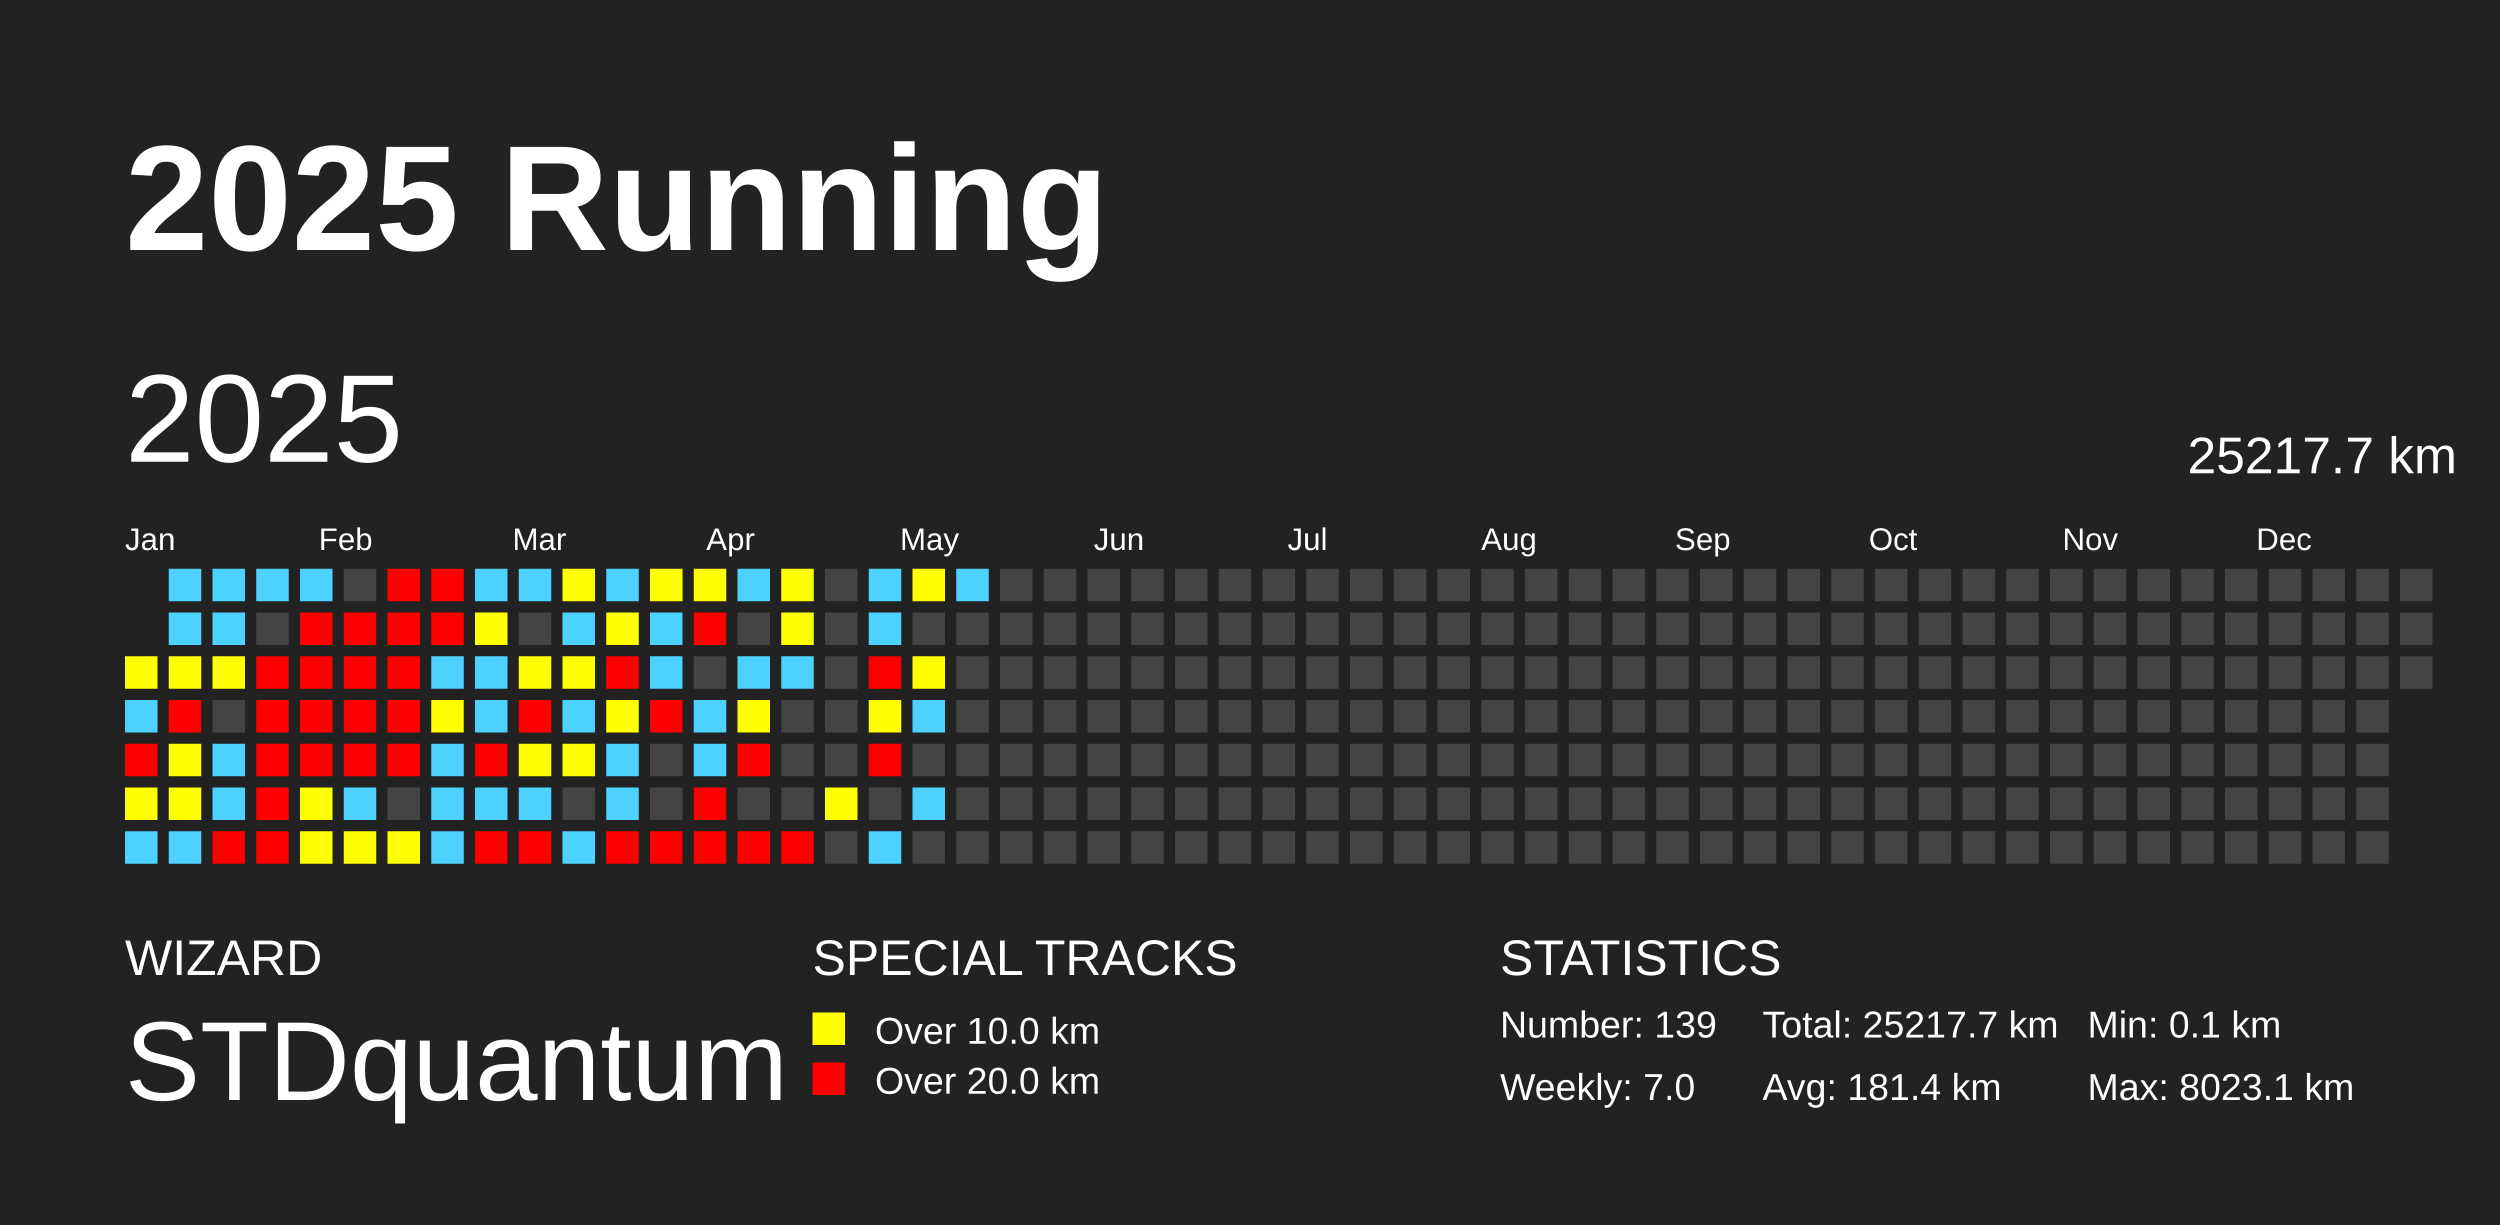
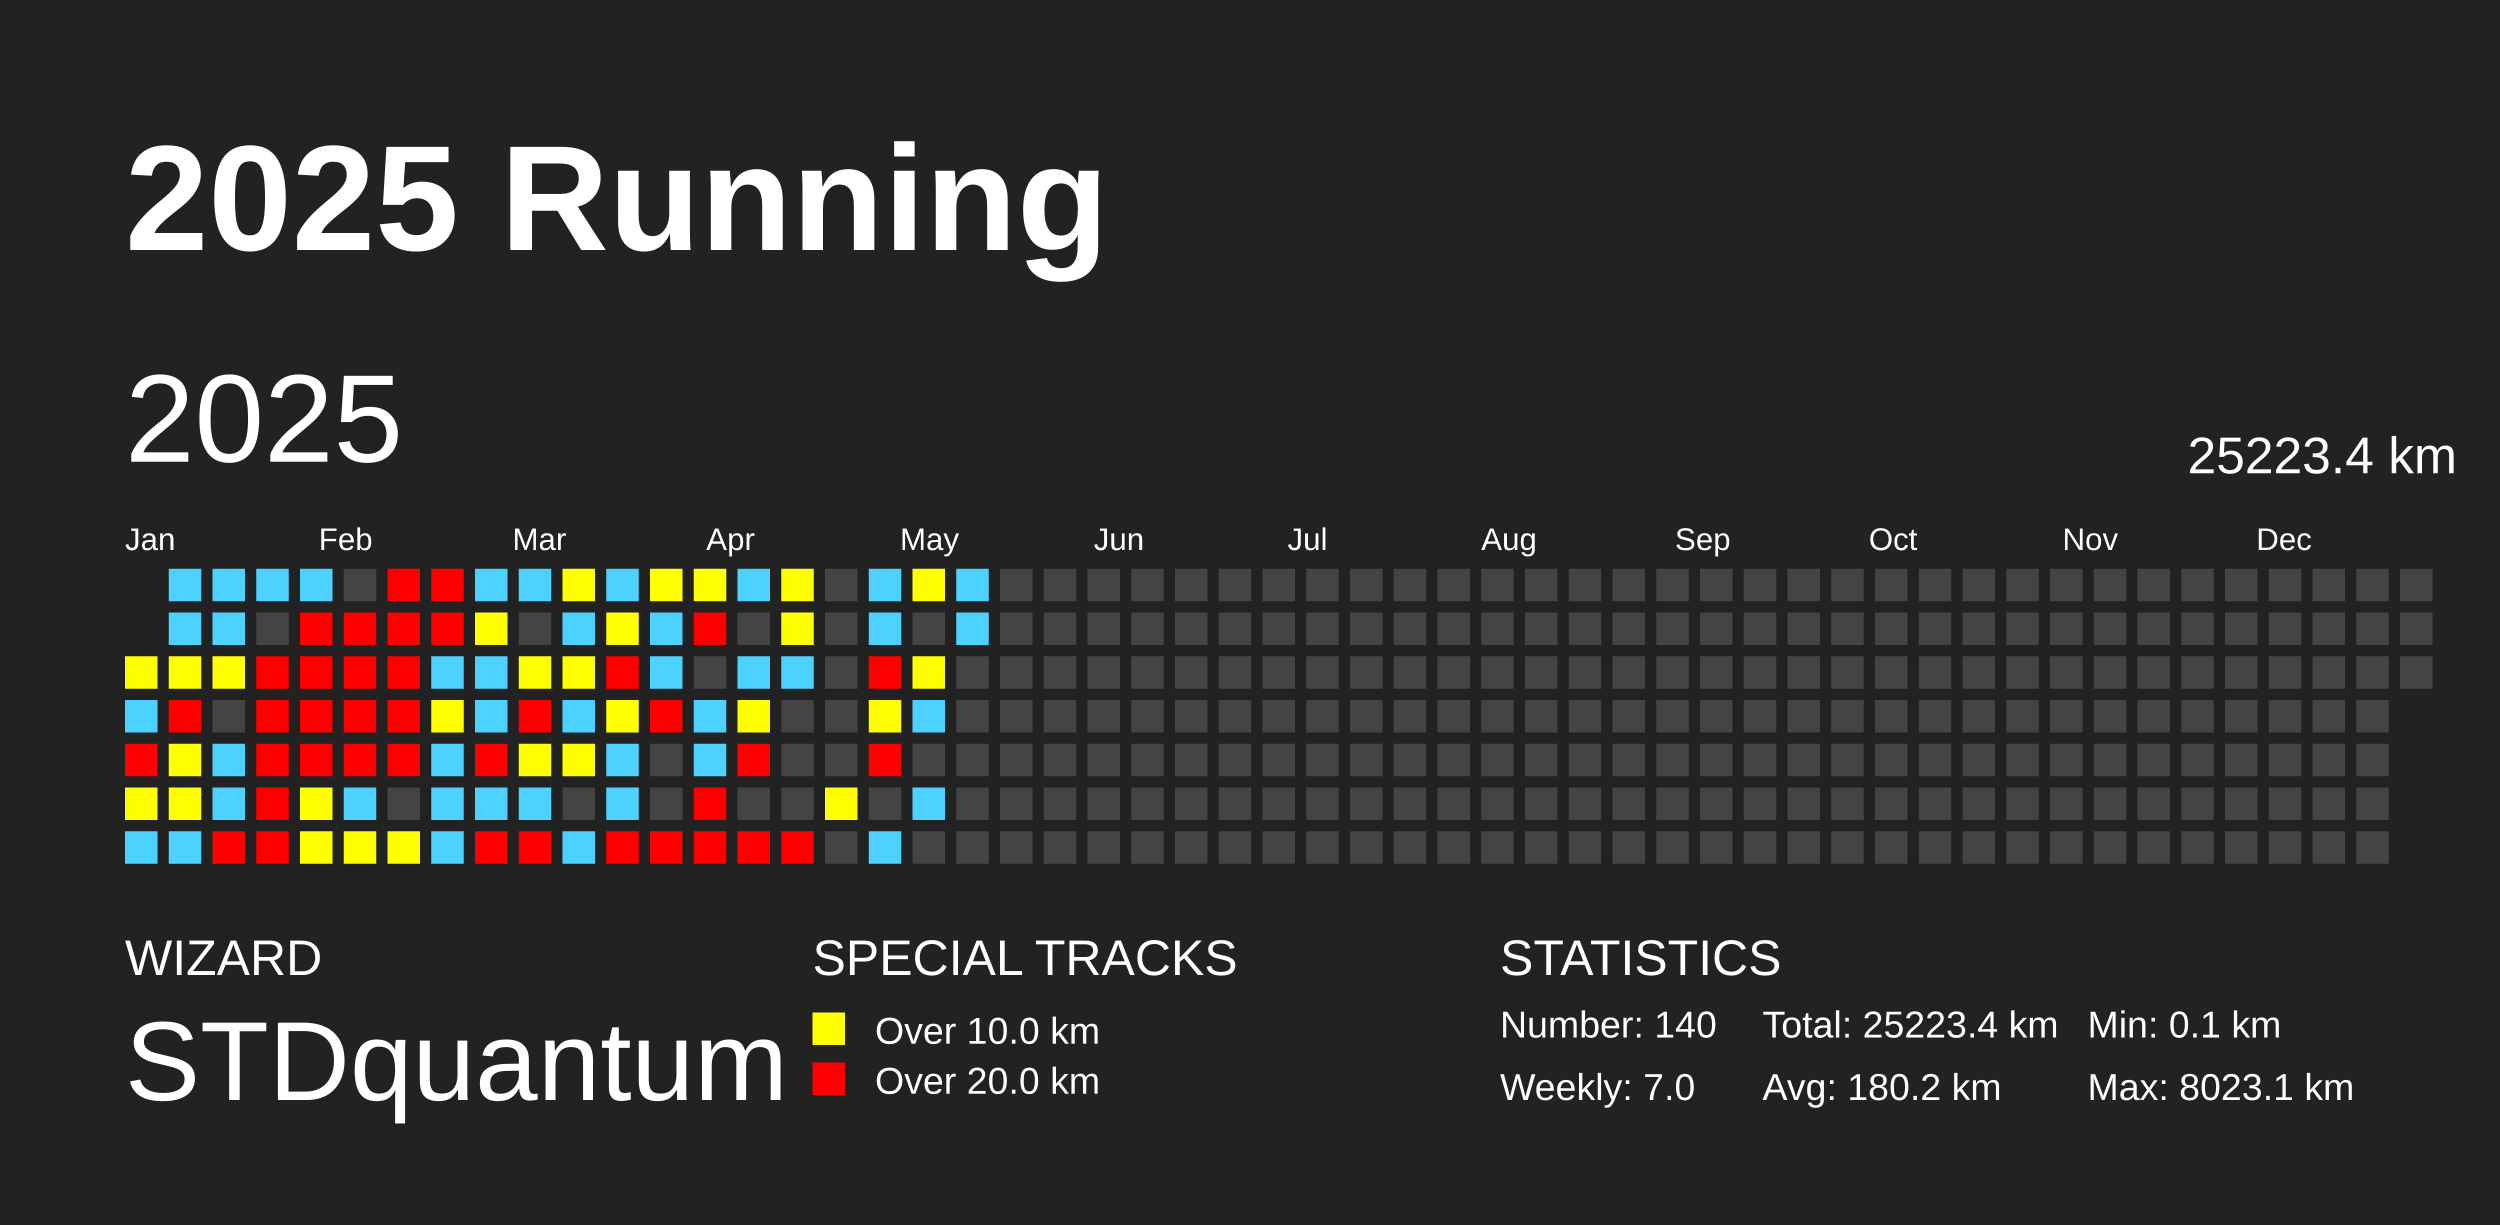
<svg xmlns="http://www.w3.org/2000/svg" baseProfile="full" height="98mm" version="1.1" viewBox="0,0,200,98" width="200mm">
  <defs />
  <rect fill="#222222" height="98" width="200" x="0" y="0" />
  <text fill="#FFFFFF" style="font-size:12px; font-family:Arial; font-weight:bold;" x="10" y="20">2025 Running</text>
  <text fill="#FFFFFF" style="font-size:4px; font-family:Arial" x="10" y="78">WIZARD</text>
  <text fill="#FFFFFF" style="font-size:9px; font-family:Arial" x="10" y="88">STDquantum</text>
  <text fill="#FFFFFF" style="font-size:4px; font-family:Arial" x="65" y="78">SPECIAL TRACKS</text>
  <rect fill="yellow" height="2.6" width="2.6" x="65" y="81" />
  <text fill="#FFFFFF" style="font-size:3px; font-family:Arial" x="70" y="83.5">Over 10.0 km</text>
  <rect fill="red" height="2.6" width="2.6" x="65" y="85" />
  <text fill="#FFFFFF" style="font-size:3px; font-family:Arial" x="70" y="87.5">Over 20.0 km</text>
  <text fill="#FFFFFF" style="font-size:4px; font-family:Arial" x="120" y="78">STATISTICS</text>
-   <text fill="#FFFFFF" style="font-size:3px; font-family:Arial" x="120" y="83">Number: 139</text>
+   <text fill="#FFFFFF" style="font-size:3px; font-family:Arial" x="120" y="83">Number: 140</text>
  <text fill="#FFFFFF" style="font-size:3px; font-family:Arial" x="120" y="88">Weekly: 7.0</text>
-   <text fill="#FFFFFF" style="font-size:3px; font-family:Arial" x="141" y="83">Total: 25217.7 km</text>
-   <text fill="#FFFFFF" style="font-size:3px; font-family:Arial" x="141" y="88">Avg: 181.4 km</text>
+   <text fill="#FFFFFF" style="font-size:3px; font-family:Arial" x="141" y="83">Total: 25223.4 km</text>
+   <text fill="#FFFFFF" style="font-size:3px; font-family:Arial" x="141" y="88">Avg: 180.2 km</text>
  <text fill="#FFFFFF" style="font-size:3px; font-family:Arial" x="167" y="83">Min: 0.1 km</text>
  <text fill="#FFFFFF" style="font-size:3px; font-family:Arial" x="167" y="88">Max: 8023.1 km</text>
  <text dominant-baseline="hanging" fill="#FFFFFF" style="font-size:10.0px; font-family:Arial;" x="10" y="30">2025</text>
-   <text dominant-baseline="hanging" fill="#FFFFFF" style="font-size:4.125px; font-family:Arial;" x="175" y="35">25217.7 km</text>
+   <text dominant-baseline="hanging" fill="#FFFFFF" style="font-size:4.125px; font-family:Arial;" x="175" y="35">25223.4 km</text>
  <text fill="#FFFFFF" style="font-size:2.5px; font-family:Arial" x="10.0" y="44">Jan</text>
  <text fill="#FFFFFF" style="font-size:2.5px; font-family:Arial" x="25.5" y="44">Feb</text>
  <text fill="#FFFFFF" style="font-size:2.5px; font-family:Arial" x="41.0" y="44">Mar</text>
  <text fill="#FFFFFF" style="font-size:2.5px; font-family:Arial" x="56.5" y="44">Apr</text>
  <text fill="#FFFFFF" style="font-size:2.5px; font-family:Arial" x="72.0" y="44">May</text>
  <text fill="#FFFFFF" style="font-size:2.5px; font-family:Arial" x="87.5" y="44">Jun</text>
  <text fill="#FFFFFF" style="font-size:2.5px; font-family:Arial" x="103.0" y="44">Jul</text>
  <text fill="#FFFFFF" style="font-size:2.5px; font-family:Arial" x="118.5" y="44">Aug</text>
  <text fill="#FFFFFF" style="font-size:2.5px; font-family:Arial" x="134.0" y="44">Sep</text>
  <text fill="#FFFFFF" style="font-size:2.5px; font-family:Arial" x="149.5" y="44">Oct</text>
  <text fill="#FFFFFF" style="font-size:2.5px; font-family:Arial" x="165.0" y="44">Nov</text>
  <text fill="#FFFFFF" style="font-size:2.5px; font-family:Arial" x="180.5" y="44">Dec</text>
  <rect fill="#ffff00" height="2.6" width="2.6" x="10.0" y="52.5" />
  <rect fill="#4dd2ff" height="2.6" width="2.6" x="10.0" y="56.0" />
  <rect fill="red" height="2.6" width="2.6" x="10.0" y="59.5" />
  <rect fill="#ffff00" height="2.6" width="2.6" x="10.0" y="63.0" />
  <rect fill="#4dd2ff" height="2.6" width="2.6" x="10.0" y="66.5" />
  <rect fill="#4dd2ff" height="2.6" width="2.6" x="13.5" y="45.5" />
  <rect fill="#4dd2ff" height="2.6" width="2.6" x="13.5" y="49.0" />
  <rect fill="#ffff00" height="2.6" width="2.6" x="13.5" y="52.5" />
  <rect fill="red" height="2.6" width="2.6" x="13.5" y="56.0" />
  <rect fill="#ffff00" height="2.6" width="2.6" x="13.5" y="59.5" />
  <rect fill="#ffff00" height="2.6" width="2.6" x="13.5" y="63.0" />
  <rect fill="#4dd2ff" height="2.6" width="2.6" x="13.5" y="66.5" />
  <rect fill="#4dd2ff" height="2.6" width="2.6" x="17.0" y="45.5" />
  <rect fill="#4dd2ff" height="2.6" width="2.6" x="17.0" y="49.0" />
  <rect fill="#ffff00" height="2.6" width="2.6" x="17.0" y="52.5" />
  <rect fill="#444444" height="2.6" width="2.6" x="17.0" y="56.0" />
  <rect fill="#4dd2ff" height="2.6" width="2.6" x="17.0" y="59.5" />
  <rect fill="#4dd2ff" height="2.6" width="2.6" x="17.0" y="63.0" />
  <rect fill="red" height="2.6" width="2.6" x="17.0" y="66.5" />
  <rect fill="#4dd2ff" height="2.6" width="2.6" x="20.5" y="45.5" />
  <rect fill="#444444" height="2.6" width="2.6" x="20.5" y="49.0" />
  <rect fill="red" height="2.6" width="2.6" x="20.5" y="52.5" />
  <rect fill="red" height="2.6" width="2.6" x="20.5" y="56.0" />
  <rect fill="red" height="2.6" width="2.6" x="20.5" y="59.5" />
  <rect fill="red" height="2.6" width="2.6" x="20.5" y="63.0" />
  <rect fill="red" height="2.6" width="2.6" x="20.5" y="66.5" />
  <rect fill="#4dd2ff" height="2.6" width="2.6" x="24.0" y="45.5" />
  <rect fill="red" height="2.6" width="2.6" x="24.0" y="49.0" />
  <rect fill="red" height="2.6" width="2.6" x="24.0" y="52.5" />
  <rect fill="red" height="2.6" width="2.6" x="24.0" y="56.0" />
  <rect fill="red" height="2.6" width="2.6" x="24.0" y="59.5" />
  <rect fill="#ffff00" height="2.6" width="2.6" x="24.0" y="63.0" />
  <rect fill="#ffff00" height="2.6" width="2.6" x="24.0" y="66.5" />
  <rect fill="#444444" height="2.6" width="2.6" x="27.5" y="45.5" />
  <rect fill="red" height="2.6" width="2.6" x="27.5" y="49.0" />
  <rect fill="red" height="2.6" width="2.6" x="27.5" y="52.5" />
  <rect fill="red" height="2.6" width="2.6" x="27.5" y="56.0" />
  <rect fill="red" height="2.6" width="2.6" x="27.5" y="59.5" />
  <rect fill="#4dd2ff" height="2.6" width="2.6" x="27.5" y="63.0" />
  <rect fill="#ffff00" height="2.6" width="2.6" x="27.5" y="66.5" />
  <rect fill="red" height="2.6" width="2.6" x="31.0" y="45.5" />
  <rect fill="red" height="2.6" width="2.6" x="31.0" y="49.0" />
  <rect fill="red" height="2.6" width="2.6" x="31.0" y="52.5" />
  <rect fill="red" height="2.6" width="2.6" x="31.0" y="56.0" />
  <rect fill="red" height="2.6" width="2.6" x="31.0" y="59.5" />
  <rect fill="#444444" height="2.6" width="2.6" x="31.0" y="63.0" />
  <rect fill="#ffff00" height="2.6" width="2.6" x="31.0" y="66.5" />
  <rect fill="red" height="2.6" width="2.6" x="34.5" y="45.5" />
  <rect fill="red" height="2.6" width="2.6" x="34.5" y="49.0" />
  <rect fill="#4dd2ff" height="2.6" width="2.6" x="34.5" y="52.5" />
  <rect fill="#ffff00" height="2.6" width="2.6" x="34.5" y="56.0" />
  <rect fill="#4dd2ff" height="2.6" width="2.6" x="34.5" y="59.5" />
  <rect fill="#4dd2ff" height="2.6" width="2.6" x="34.5" y="63.0" />
  <rect fill="#4dd2ff" height="2.6" width="2.6" x="34.5" y="66.5" />
  <rect fill="#4dd2ff" height="2.6" width="2.6" x="38.0" y="45.5" />
  <rect fill="#ffff00" height="2.6" width="2.6" x="38.0" y="49.0" />
  <rect fill="#4dd2ff" height="2.6" width="2.6" x="38.0" y="52.5" />
  <rect fill="#4dd2ff" height="2.6" width="2.6" x="38.0" y="56.0" />
  <rect fill="red" height="2.6" width="2.6" x="38.0" y="59.5" />
  <rect fill="#4dd2ff" height="2.6" width="2.6" x="38.0" y="63.0" />
  <rect fill="red" height="2.6" width="2.6" x="38.0" y="66.5" />
  <rect fill="#4dd2ff" height="2.6" width="2.6" x="41.5" y="45.5" />
  <rect fill="#444444" height="2.6" width="2.6" x="41.5" y="49.0" />
  <rect fill="#ffff00" height="2.6" width="2.6" x="41.5" y="52.5" />
  <rect fill="red" height="2.6" width="2.6" x="41.5" y="56.0" />
  <rect fill="#ffff00" height="2.6" width="2.6" x="41.5" y="59.5" />
  <rect fill="#4dd2ff" height="2.6" width="2.6" x="41.5" y="63.0" />
  <rect fill="red" height="2.6" width="2.6" x="41.5" y="66.5" />
  <rect fill="#ffff00" height="2.6" width="2.6" x="45.0" y="45.5" />
  <rect fill="#4dd2ff" height="2.6" width="2.6" x="45.0" y="49.0" />
  <rect fill="#ffff00" height="2.6" width="2.6" x="45.0" y="52.5" />
  <rect fill="#4dd2ff" height="2.6" width="2.6" x="45.0" y="56.0" />
  <rect fill="#ffff00" height="2.6" width="2.6" x="45.0" y="59.5" />
  <rect fill="#444444" height="2.6" width="2.6" x="45.0" y="63.0" />
  <rect fill="#4dd2ff" height="2.6" width="2.6" x="45.0" y="66.5" />
  <rect fill="#4dd2ff" height="2.6" width="2.6" x="48.5" y="45.5" />
  <rect fill="#ffff00" height="2.6" width="2.6" x="48.5" y="49.0" />
  <rect fill="red" height="2.6" width="2.6" x="48.5" y="52.5" />
  <rect fill="#ffff00" height="2.6" width="2.6" x="48.5" y="56.0" />
  <rect fill="#4dd2ff" height="2.6" width="2.6" x="48.5" y="59.5" />
  <rect fill="#4dd2ff" height="2.6" width="2.6" x="48.5" y="63.0" />
  <rect fill="red" height="2.6" width="2.6" x="48.5" y="66.5" />
  <rect fill="#ffff00" height="2.6" width="2.6" x="52.0" y="45.5" />
  <rect fill="#4dd2ff" height="2.6" width="2.6" x="52.0" y="49.0" />
  <rect fill="#4dd2ff" height="2.6" width="2.6" x="52.0" y="52.5" />
  <rect fill="red" height="2.6" width="2.6" x="52.0" y="56.0" />
  <rect fill="#444444" height="2.6" width="2.6" x="52.0" y="59.5" />
  <rect fill="#444444" height="2.6" width="2.6" x="52.0" y="63.0" />
  <rect fill="red" height="2.6" width="2.6" x="52.0" y="66.5" />
  <rect fill="#ffff00" height="2.6" width="2.6" x="55.5" y="45.5" />
  <rect fill="red" height="2.6" width="2.6" x="55.5" y="49.0" />
  <rect fill="#444444" height="2.6" width="2.6" x="55.5" y="52.5" />
  <rect fill="#4dd2ff" height="2.6" width="2.6" x="55.5" y="56.0" />
  <rect fill="#4dd2ff" height="2.6" width="2.6" x="55.5" y="59.5" />
  <rect fill="red" height="2.6" width="2.6" x="55.5" y="63.0" />
  <rect fill="red" height="2.6" width="2.6" x="55.5" y="66.5" />
  <rect fill="#4dd2ff" height="2.6" width="2.6" x="59.0" y="45.5" />
  <rect fill="#444444" height="2.6" width="2.6" x="59.0" y="49.0" />
  <rect fill="#4dd2ff" height="2.6" width="2.6" x="59.0" y="52.5" />
  <rect fill="#ffff00" height="2.6" width="2.6" x="59.0" y="56.0" />
  <rect fill="red" height="2.6" width="2.6" x="59.0" y="59.5" />
  <rect fill="#444444" height="2.6" width="2.6" x="59.0" y="63.0" />
  <rect fill="red" height="2.6" width="2.6" x="59.0" y="66.5" />
  <rect fill="#ffff00" height="2.6" width="2.6" x="62.5" y="45.5" />
  <rect fill="#ffff00" height="2.6" width="2.6" x="62.5" y="49.0" />
  <rect fill="#4dd2ff" height="2.6" width="2.6" x="62.5" y="52.5" />
  <rect fill="#444444" height="2.6" width="2.6" x="62.5" y="56.0" />
  <rect fill="#444444" height="2.6" width="2.6" x="62.5" y="59.5" />
  <rect fill="#444444" height="2.6" width="2.6" x="62.5" y="63.0" />
  <rect fill="red" height="2.6" width="2.6" x="62.5" y="66.5" />
  <rect fill="#444444" height="2.6" width="2.6" x="66.0" y="45.5" />
  <rect fill="#444444" height="2.6" width="2.6" x="66.0" y="49.0" />
  <rect fill="#444444" height="2.6" width="2.6" x="66.0" y="52.5" />
  <rect fill="#444444" height="2.6" width="2.6" x="66.0" y="56.0" />
  <rect fill="#444444" height="2.6" width="2.6" x="66.0" y="59.5" />
  <rect fill="#ffff00" height="2.6" width="2.6" x="66.0" y="63.0" />
  <rect fill="#444444" height="2.6" width="2.6" x="66.0" y="66.5" />
  <rect fill="#4dd2ff" height="2.6" width="2.6" x="69.5" y="45.5" />
  <rect fill="#4dd2ff" height="2.6" width="2.6" x="69.5" y="49.0" />
  <rect fill="red" height="2.6" width="2.6" x="69.5" y="52.5" />
  <rect fill="#ffff00" height="2.6" width="2.6" x="69.5" y="56.0" />
  <rect fill="red" height="2.6" width="2.6" x="69.5" y="59.5" />
  <rect fill="#444444" height="2.6" width="2.6" x="69.5" y="63.0" />
  <rect fill="#4dd2ff" height="2.6" width="2.6" x="69.5" y="66.5" />
  <rect fill="#ffff00" height="2.6" width="2.6" x="73.0" y="45.5" />
  <rect fill="#444444" height="2.6" width="2.6" x="73.0" y="49.0" />
  <rect fill="#ffff00" height="2.6" width="2.6" x="73.0" y="52.5" />
  <rect fill="#4dd2ff" height="2.6" width="2.6" x="73.0" y="56.0" />
  <rect fill="#444444" height="2.6" width="2.6" x="73.0" y="59.5" />
  <rect fill="#4dd2ff" height="2.6" width="2.6" x="73.0" y="63.0" />
  <rect fill="#444444" height="2.6" width="2.6" x="73.0" y="66.5" />
  <rect fill="#4dd2ff" height="2.6" width="2.6" x="76.5" y="45.5" />
-   <rect fill="#444444" height="2.6" width="2.6" x="76.5" y="49.0" />
+   <rect fill="#4dd2ff" height="2.6" width="2.6" x="76.5" y="49.0" />
  <rect fill="#444444" height="2.6" width="2.6" x="76.5" y="52.5" />
  <rect fill="#444444" height="2.6" width="2.6" x="76.5" y="56.0" />
  <rect fill="#444444" height="2.6" width="2.6" x="76.5" y="59.5" />
  <rect fill="#444444" height="2.6" width="2.6" x="76.5" y="63.0" />
  <rect fill="#444444" height="2.6" width="2.6" x="76.5" y="66.5" />
  <rect fill="#444444" height="2.6" width="2.6" x="80.0" y="45.5" />
  <rect fill="#444444" height="2.6" width="2.6" x="80.0" y="49.0" />
  <rect fill="#444444" height="2.6" width="2.6" x="80.0" y="52.5" />
  <rect fill="#444444" height="2.6" width="2.6" x="80.0" y="56.0" />
  <rect fill="#444444" height="2.6" width="2.6" x="80.0" y="59.5" />
  <rect fill="#444444" height="2.6" width="2.6" x="80.0" y="63.0" />
  <rect fill="#444444" height="2.6" width="2.6" x="80.0" y="66.5" />
  <rect fill="#444444" height="2.6" width="2.6" x="83.5" y="45.5" />
  <rect fill="#444444" height="2.6" width="2.6" x="83.5" y="49.0" />
  <rect fill="#444444" height="2.6" width="2.6" x="83.5" y="52.5" />
  <rect fill="#444444" height="2.6" width="2.6" x="83.5" y="56.0" />
  <rect fill="#444444" height="2.6" width="2.6" x="83.5" y="59.5" />
  <rect fill="#444444" height="2.6" width="2.6" x="83.5" y="63.0" />
  <rect fill="#444444" height="2.6" width="2.6" x="83.5" y="66.5" />
  <rect fill="#444444" height="2.6" width="2.6" x="87.0" y="45.5" />
  <rect fill="#444444" height="2.6" width="2.6" x="87.0" y="49.0" />
  <rect fill="#444444" height="2.6" width="2.6" x="87.0" y="52.5" />
  <rect fill="#444444" height="2.6" width="2.6" x="87.0" y="56.0" />
  <rect fill="#444444" height="2.6" width="2.6" x="87.0" y="59.5" />
  <rect fill="#444444" height="2.6" width="2.6" x="87.0" y="63.0" />
  <rect fill="#444444" height="2.6" width="2.6" x="87.0" y="66.5" />
  <rect fill="#444444" height="2.6" width="2.6" x="90.5" y="45.5" />
  <rect fill="#444444" height="2.6" width="2.6" x="90.5" y="49.0" />
  <rect fill="#444444" height="2.6" width="2.6" x="90.5" y="52.5" />
  <rect fill="#444444" height="2.6" width="2.6" x="90.5" y="56.0" />
  <rect fill="#444444" height="2.6" width="2.6" x="90.5" y="59.5" />
  <rect fill="#444444" height="2.6" width="2.6" x="90.5" y="63.0" />
  <rect fill="#444444" height="2.6" width="2.6" x="90.5" y="66.5" />
  <rect fill="#444444" height="2.6" width="2.6" x="94.0" y="45.5" />
  <rect fill="#444444" height="2.6" width="2.6" x="94.0" y="49.0" />
  <rect fill="#444444" height="2.6" width="2.6" x="94.0" y="52.5" />
  <rect fill="#444444" height="2.6" width="2.6" x="94.0" y="56.0" />
  <rect fill="#444444" height="2.6" width="2.6" x="94.0" y="59.5" />
  <rect fill="#444444" height="2.6" width="2.6" x="94.0" y="63.0" />
  <rect fill="#444444" height="2.6" width="2.6" x="94.0" y="66.5" />
  <rect fill="#444444" height="2.6" width="2.6" x="97.5" y="45.5" />
  <rect fill="#444444" height="2.6" width="2.6" x="97.5" y="49.0" />
  <rect fill="#444444" height="2.6" width="2.6" x="97.5" y="52.5" />
  <rect fill="#444444" height="2.6" width="2.6" x="97.5" y="56.0" />
  <rect fill="#444444" height="2.6" width="2.6" x="97.5" y="59.5" />
  <rect fill="#444444" height="2.6" width="2.6" x="97.5" y="63.0" />
  <rect fill="#444444" height="2.6" width="2.6" x="97.5" y="66.5" />
  <rect fill="#444444" height="2.6" width="2.6" x="101.0" y="45.5" />
  <rect fill="#444444" height="2.6" width="2.6" x="101.0" y="49.0" />
  <rect fill="#444444" height="2.6" width="2.6" x="101.0" y="52.5" />
  <rect fill="#444444" height="2.6" width="2.6" x="101.0" y="56.0" />
  <rect fill="#444444" height="2.6" width="2.6" x="101.0" y="59.5" />
  <rect fill="#444444" height="2.6" width="2.6" x="101.0" y="63.0" />
  <rect fill="#444444" height="2.6" width="2.6" x="101.0" y="66.5" />
  <rect fill="#444444" height="2.6" width="2.6" x="104.5" y="45.5" />
  <rect fill="#444444" height="2.6" width="2.6" x="104.5" y="49.0" />
  <rect fill="#444444" height="2.6" width="2.6" x="104.5" y="52.5" />
  <rect fill="#444444" height="2.6" width="2.6" x="104.5" y="56.0" />
  <rect fill="#444444" height="2.6" width="2.6" x="104.5" y="59.5" />
  <rect fill="#444444" height="2.6" width="2.6" x="104.5" y="63.0" />
  <rect fill="#444444" height="2.6" width="2.6" x="104.5" y="66.5" />
  <rect fill="#444444" height="2.6" width="2.6" x="108.0" y="45.5" />
  <rect fill="#444444" height="2.6" width="2.6" x="108.0" y="49.0" />
  <rect fill="#444444" height="2.6" width="2.6" x="108.0" y="52.5" />
  <rect fill="#444444" height="2.6" width="2.6" x="108.0" y="56.0" />
  <rect fill="#444444" height="2.6" width="2.6" x="108.0" y="59.5" />
  <rect fill="#444444" height="2.6" width="2.6" x="108.0" y="63.0" />
  <rect fill="#444444" height="2.6" width="2.6" x="108.0" y="66.5" />
  <rect fill="#444444" height="2.6" width="2.6" x="111.5" y="45.5" />
  <rect fill="#444444" height="2.6" width="2.6" x="111.5" y="49.0" />
  <rect fill="#444444" height="2.6" width="2.6" x="111.5" y="52.5" />
  <rect fill="#444444" height="2.6" width="2.6" x="111.5" y="56.0" />
  <rect fill="#444444" height="2.6" width="2.6" x="111.5" y="59.5" />
  <rect fill="#444444" height="2.6" width="2.6" x="111.5" y="63.0" />
  <rect fill="#444444" height="2.6" width="2.6" x="111.5" y="66.5" />
  <rect fill="#444444" height="2.6" width="2.6" x="115.0" y="45.5" />
  <rect fill="#444444" height="2.6" width="2.6" x="115.0" y="49.0" />
  <rect fill="#444444" height="2.6" width="2.6" x="115.0" y="52.5" />
  <rect fill="#444444" height="2.6" width="2.6" x="115.0" y="56.0" />
  <rect fill="#444444" height="2.6" width="2.6" x="115.0" y="59.5" />
  <rect fill="#444444" height="2.6" width="2.6" x="115.0" y="63.0" />
  <rect fill="#444444" height="2.6" width="2.6" x="115.0" y="66.5" />
  <rect fill="#444444" height="2.6" width="2.6" x="118.5" y="45.5" />
  <rect fill="#444444" height="2.6" width="2.6" x="118.5" y="49.0" />
  <rect fill="#444444" height="2.6" width="2.6" x="118.5" y="52.5" />
  <rect fill="#444444" height="2.6" width="2.6" x="118.5" y="56.0" />
  <rect fill="#444444" height="2.6" width="2.6" x="118.5" y="59.5" />
  <rect fill="#444444" height="2.6" width="2.6" x="118.5" y="63.0" />
  <rect fill="#444444" height="2.6" width="2.6" x="118.5" y="66.5" />
  <rect fill="#444444" height="2.6" width="2.6" x="122.0" y="45.5" />
  <rect fill="#444444" height="2.6" width="2.6" x="122.0" y="49.0" />
  <rect fill="#444444" height="2.6" width="2.6" x="122.0" y="52.5" />
  <rect fill="#444444" height="2.6" width="2.6" x="122.0" y="56.0" />
  <rect fill="#444444" height="2.6" width="2.6" x="122.0" y="59.5" />
  <rect fill="#444444" height="2.6" width="2.6" x="122.0" y="63.0" />
  <rect fill="#444444" height="2.6" width="2.6" x="122.0" y="66.5" />
  <rect fill="#444444" height="2.6" width="2.6" x="125.5" y="45.5" />
  <rect fill="#444444" height="2.6" width="2.6" x="125.5" y="49.0" />
  <rect fill="#444444" height="2.6" width="2.6" x="125.5" y="52.5" />
  <rect fill="#444444" height="2.6" width="2.6" x="125.5" y="56.0" />
  <rect fill="#444444" height="2.6" width="2.6" x="125.5" y="59.5" />
  <rect fill="#444444" height="2.6" width="2.6" x="125.5" y="63.0" />
  <rect fill="#444444" height="2.6" width="2.6" x="125.5" y="66.5" />
  <rect fill="#444444" height="2.6" width="2.6" x="129.0" y="45.5" />
  <rect fill="#444444" height="2.6" width="2.6" x="129.0" y="49.0" />
  <rect fill="#444444" height="2.6" width="2.6" x="129.0" y="52.5" />
  <rect fill="#444444" height="2.6" width="2.6" x="129.0" y="56.0" />
  <rect fill="#444444" height="2.6" width="2.6" x="129.0" y="59.5" />
  <rect fill="#444444" height="2.6" width="2.6" x="129.0" y="63.0" />
  <rect fill="#444444" height="2.6" width="2.6" x="129.0" y="66.5" />
  <rect fill="#444444" height="2.6" width="2.6" x="132.5" y="45.5" />
  <rect fill="#444444" height="2.6" width="2.6" x="132.5" y="49.0" />
  <rect fill="#444444" height="2.6" width="2.6" x="132.5" y="52.5" />
  <rect fill="#444444" height="2.6" width="2.6" x="132.5" y="56.0" />
  <rect fill="#444444" height="2.6" width="2.6" x="132.5" y="59.5" />
  <rect fill="#444444" height="2.6" width="2.6" x="132.5" y="63.0" />
  <rect fill="#444444" height="2.6" width="2.6" x="132.5" y="66.5" />
  <rect fill="#444444" height="2.6" width="2.6" x="136.0" y="45.5" />
  <rect fill="#444444" height="2.6" width="2.6" x="136.0" y="49.0" />
  <rect fill="#444444" height="2.6" width="2.6" x="136.0" y="52.5" />
  <rect fill="#444444" height="2.6" width="2.6" x="136.0" y="56.0" />
  <rect fill="#444444" height="2.6" width="2.6" x="136.0" y="59.5" />
  <rect fill="#444444" height="2.6" width="2.6" x="136.0" y="63.0" />
  <rect fill="#444444" height="2.6" width="2.6" x="136.0" y="66.5" />
  <rect fill="#444444" height="2.6" width="2.6" x="139.5" y="45.5" />
  <rect fill="#444444" height="2.6" width="2.6" x="139.5" y="49.0" />
  <rect fill="#444444" height="2.6" width="2.6" x="139.5" y="52.5" />
  <rect fill="#444444" height="2.6" width="2.6" x="139.5" y="56.0" />
  <rect fill="#444444" height="2.6" width="2.6" x="139.5" y="59.5" />
  <rect fill="#444444" height="2.6" width="2.6" x="139.5" y="63.0" />
  <rect fill="#444444" height="2.6" width="2.6" x="139.5" y="66.5" />
  <rect fill="#444444" height="2.6" width="2.6" x="143.0" y="45.5" />
  <rect fill="#444444" height="2.6" width="2.6" x="143.0" y="49.0" />
  <rect fill="#444444" height="2.6" width="2.6" x="143.0" y="52.5" />
  <rect fill="#444444" height="2.6" width="2.6" x="143.0" y="56.0" />
  <rect fill="#444444" height="2.6" width="2.6" x="143.0" y="59.5" />
  <rect fill="#444444" height="2.6" width="2.6" x="143.0" y="63.0" />
  <rect fill="#444444" height="2.6" width="2.6" x="143.0" y="66.5" />
  <rect fill="#444444" height="2.6" width="2.6" x="146.5" y="45.5" />
  <rect fill="#444444" height="2.6" width="2.6" x="146.5" y="49.0" />
  <rect fill="#444444" height="2.6" width="2.6" x="146.5" y="52.5" />
  <rect fill="#444444" height="2.6" width="2.6" x="146.5" y="56.0" />
  <rect fill="#444444" height="2.6" width="2.6" x="146.5" y="59.5" />
  <rect fill="#444444" height="2.6" width="2.6" x="146.5" y="63.0" />
  <rect fill="#444444" height="2.6" width="2.6" x="146.5" y="66.5" />
  <rect fill="#444444" height="2.6" width="2.6" x="150.0" y="45.5" />
  <rect fill="#444444" height="2.6" width="2.6" x="150.0" y="49.0" />
  <rect fill="#444444" height="2.6" width="2.6" x="150.0" y="52.5" />
  <rect fill="#444444" height="2.6" width="2.6" x="150.0" y="56.0" />
  <rect fill="#444444" height="2.6" width="2.6" x="150.0" y="59.5" />
  <rect fill="#444444" height="2.6" width="2.6" x="150.0" y="63.0" />
  <rect fill="#444444" height="2.6" width="2.6" x="150.0" y="66.5" />
  <rect fill="#444444" height="2.6" width="2.6" x="153.5" y="45.5" />
  <rect fill="#444444" height="2.6" width="2.6" x="153.5" y="49.0" />
  <rect fill="#444444" height="2.6" width="2.6" x="153.5" y="52.5" />
  <rect fill="#444444" height="2.6" width="2.6" x="153.5" y="56.0" />
  <rect fill="#444444" height="2.6" width="2.6" x="153.5" y="59.5" />
  <rect fill="#444444" height="2.6" width="2.6" x="153.5" y="63.0" />
  <rect fill="#444444" height="2.6" width="2.6" x="153.5" y="66.5" />
  <rect fill="#444444" height="2.6" width="2.6" x="157.0" y="45.5" />
  <rect fill="#444444" height="2.6" width="2.6" x="157.0" y="49.0" />
  <rect fill="#444444" height="2.6" width="2.6" x="157.0" y="52.5" />
  <rect fill="#444444" height="2.6" width="2.6" x="157.0" y="56.0" />
  <rect fill="#444444" height="2.6" width="2.6" x="157.0" y="59.5" />
  <rect fill="#444444" height="2.6" width="2.6" x="157.0" y="63.0" />
  <rect fill="#444444" height="2.6" width="2.6" x="157.0" y="66.5" />
  <rect fill="#444444" height="2.6" width="2.6" x="160.5" y="45.5" />
  <rect fill="#444444" height="2.6" width="2.6" x="160.5" y="49.0" />
  <rect fill="#444444" height="2.6" width="2.6" x="160.5" y="52.5" />
  <rect fill="#444444" height="2.6" width="2.6" x="160.5" y="56.0" />
  <rect fill="#444444" height="2.6" width="2.6" x="160.5" y="59.5" />
  <rect fill="#444444" height="2.6" width="2.6" x="160.5" y="63.0" />
  <rect fill="#444444" height="2.6" width="2.6" x="160.5" y="66.5" />
  <rect fill="#444444" height="2.6" width="2.6" x="164.0" y="45.5" />
  <rect fill="#444444" height="2.6" width="2.6" x="164.0" y="49.0" />
  <rect fill="#444444" height="2.6" width="2.6" x="164.0" y="52.5" />
  <rect fill="#444444" height="2.6" width="2.6" x="164.0" y="56.0" />
  <rect fill="#444444" height="2.6" width="2.6" x="164.0" y="59.5" />
  <rect fill="#444444" height="2.6" width="2.6" x="164.0" y="63.0" />
  <rect fill="#444444" height="2.6" width="2.6" x="164.0" y="66.5" />
  <rect fill="#444444" height="2.6" width="2.6" x="167.5" y="45.5" />
  <rect fill="#444444" height="2.6" width="2.6" x="167.5" y="49.0" />
  <rect fill="#444444" height="2.6" width="2.6" x="167.5" y="52.5" />
  <rect fill="#444444" height="2.6" width="2.6" x="167.5" y="56.0" />
  <rect fill="#444444" height="2.6" width="2.6" x="167.5" y="59.5" />
  <rect fill="#444444" height="2.6" width="2.6" x="167.5" y="63.0" />
  <rect fill="#444444" height="2.6" width="2.6" x="167.5" y="66.5" />
  <rect fill="#444444" height="2.6" width="2.6" x="171.0" y="45.5" />
  <rect fill="#444444" height="2.6" width="2.6" x="171.0" y="49.0" />
  <rect fill="#444444" height="2.6" width="2.6" x="171.0" y="52.5" />
  <rect fill="#444444" height="2.6" width="2.6" x="171.0" y="56.0" />
  <rect fill="#444444" height="2.6" width="2.6" x="171.0" y="59.5" />
  <rect fill="#444444" height="2.6" width="2.6" x="171.0" y="63.0" />
  <rect fill="#444444" height="2.6" width="2.6" x="171.0" y="66.5" />
  <rect fill="#444444" height="2.6" width="2.6" x="174.5" y="45.5" />
  <rect fill="#444444" height="2.6" width="2.6" x="174.5" y="49.0" />
  <rect fill="#444444" height="2.6" width="2.6" x="174.5" y="52.5" />
  <rect fill="#444444" height="2.6" width="2.6" x="174.5" y="56.0" />
  <rect fill="#444444" height="2.6" width="2.6" x="174.5" y="59.5" />
  <rect fill="#444444" height="2.6" width="2.6" x="174.5" y="63.0" />
  <rect fill="#444444" height="2.6" width="2.6" x="174.5" y="66.5" />
  <rect fill="#444444" height="2.6" width="2.6" x="178.0" y="45.5" />
  <rect fill="#444444" height="2.6" width="2.6" x="178.0" y="49.0" />
  <rect fill="#444444" height="2.6" width="2.6" x="178.0" y="52.5" />
  <rect fill="#444444" height="2.6" width="2.6" x="178.0" y="56.0" />
  <rect fill="#444444" height="2.6" width="2.6" x="178.0" y="59.5" />
  <rect fill="#444444" height="2.6" width="2.6" x="178.0" y="63.0" />
  <rect fill="#444444" height="2.6" width="2.6" x="178.0" y="66.5" />
  <rect fill="#444444" height="2.6" width="2.6" x="181.5" y="45.5" />
  <rect fill="#444444" height="2.6" width="2.6" x="181.5" y="49.0" />
  <rect fill="#444444" height="2.6" width="2.6" x="181.5" y="52.5" />
  <rect fill="#444444" height="2.6" width="2.6" x="181.5" y="56.0" />
  <rect fill="#444444" height="2.6" width="2.6" x="181.5" y="59.5" />
  <rect fill="#444444" height="2.6" width="2.6" x="181.5" y="63.0" />
  <rect fill="#444444" height="2.6" width="2.6" x="181.5" y="66.5" />
  <rect fill="#444444" height="2.6" width="2.6" x="185.0" y="45.5" />
  <rect fill="#444444" height="2.6" width="2.6" x="185.0" y="49.0" />
  <rect fill="#444444" height="2.6" width="2.6" x="185.0" y="52.5" />
  <rect fill="#444444" height="2.6" width="2.6" x="185.0" y="56.0" />
  <rect fill="#444444" height="2.6" width="2.6" x="185.0" y="59.5" />
  <rect fill="#444444" height="2.6" width="2.6" x="185.0" y="63.0" />
  <rect fill="#444444" height="2.6" width="2.6" x="185.0" y="66.5" />
  <rect fill="#444444" height="2.6" width="2.6" x="188.5" y="45.5" />
  <rect fill="#444444" height="2.6" width="2.6" x="188.5" y="49.0" />
  <rect fill="#444444" height="2.6" width="2.6" x="188.5" y="52.5" />
  <rect fill="#444444" height="2.6" width="2.6" x="188.5" y="56.0" />
  <rect fill="#444444" height="2.6" width="2.6" x="188.5" y="59.5" />
  <rect fill="#444444" height="2.6" width="2.6" x="188.5" y="63.0" />
  <rect fill="#444444" height="2.6" width="2.6" x="188.5" y="66.5" />
  <rect fill="#444444" height="2.6" width="2.6" x="192.0" y="45.5" />
  <rect fill="#444444" height="2.6" width="2.6" x="192.0" y="49.0" />
  <rect fill="#444444" height="2.6" width="2.6" x="192.0" y="52.5" />
</svg>
